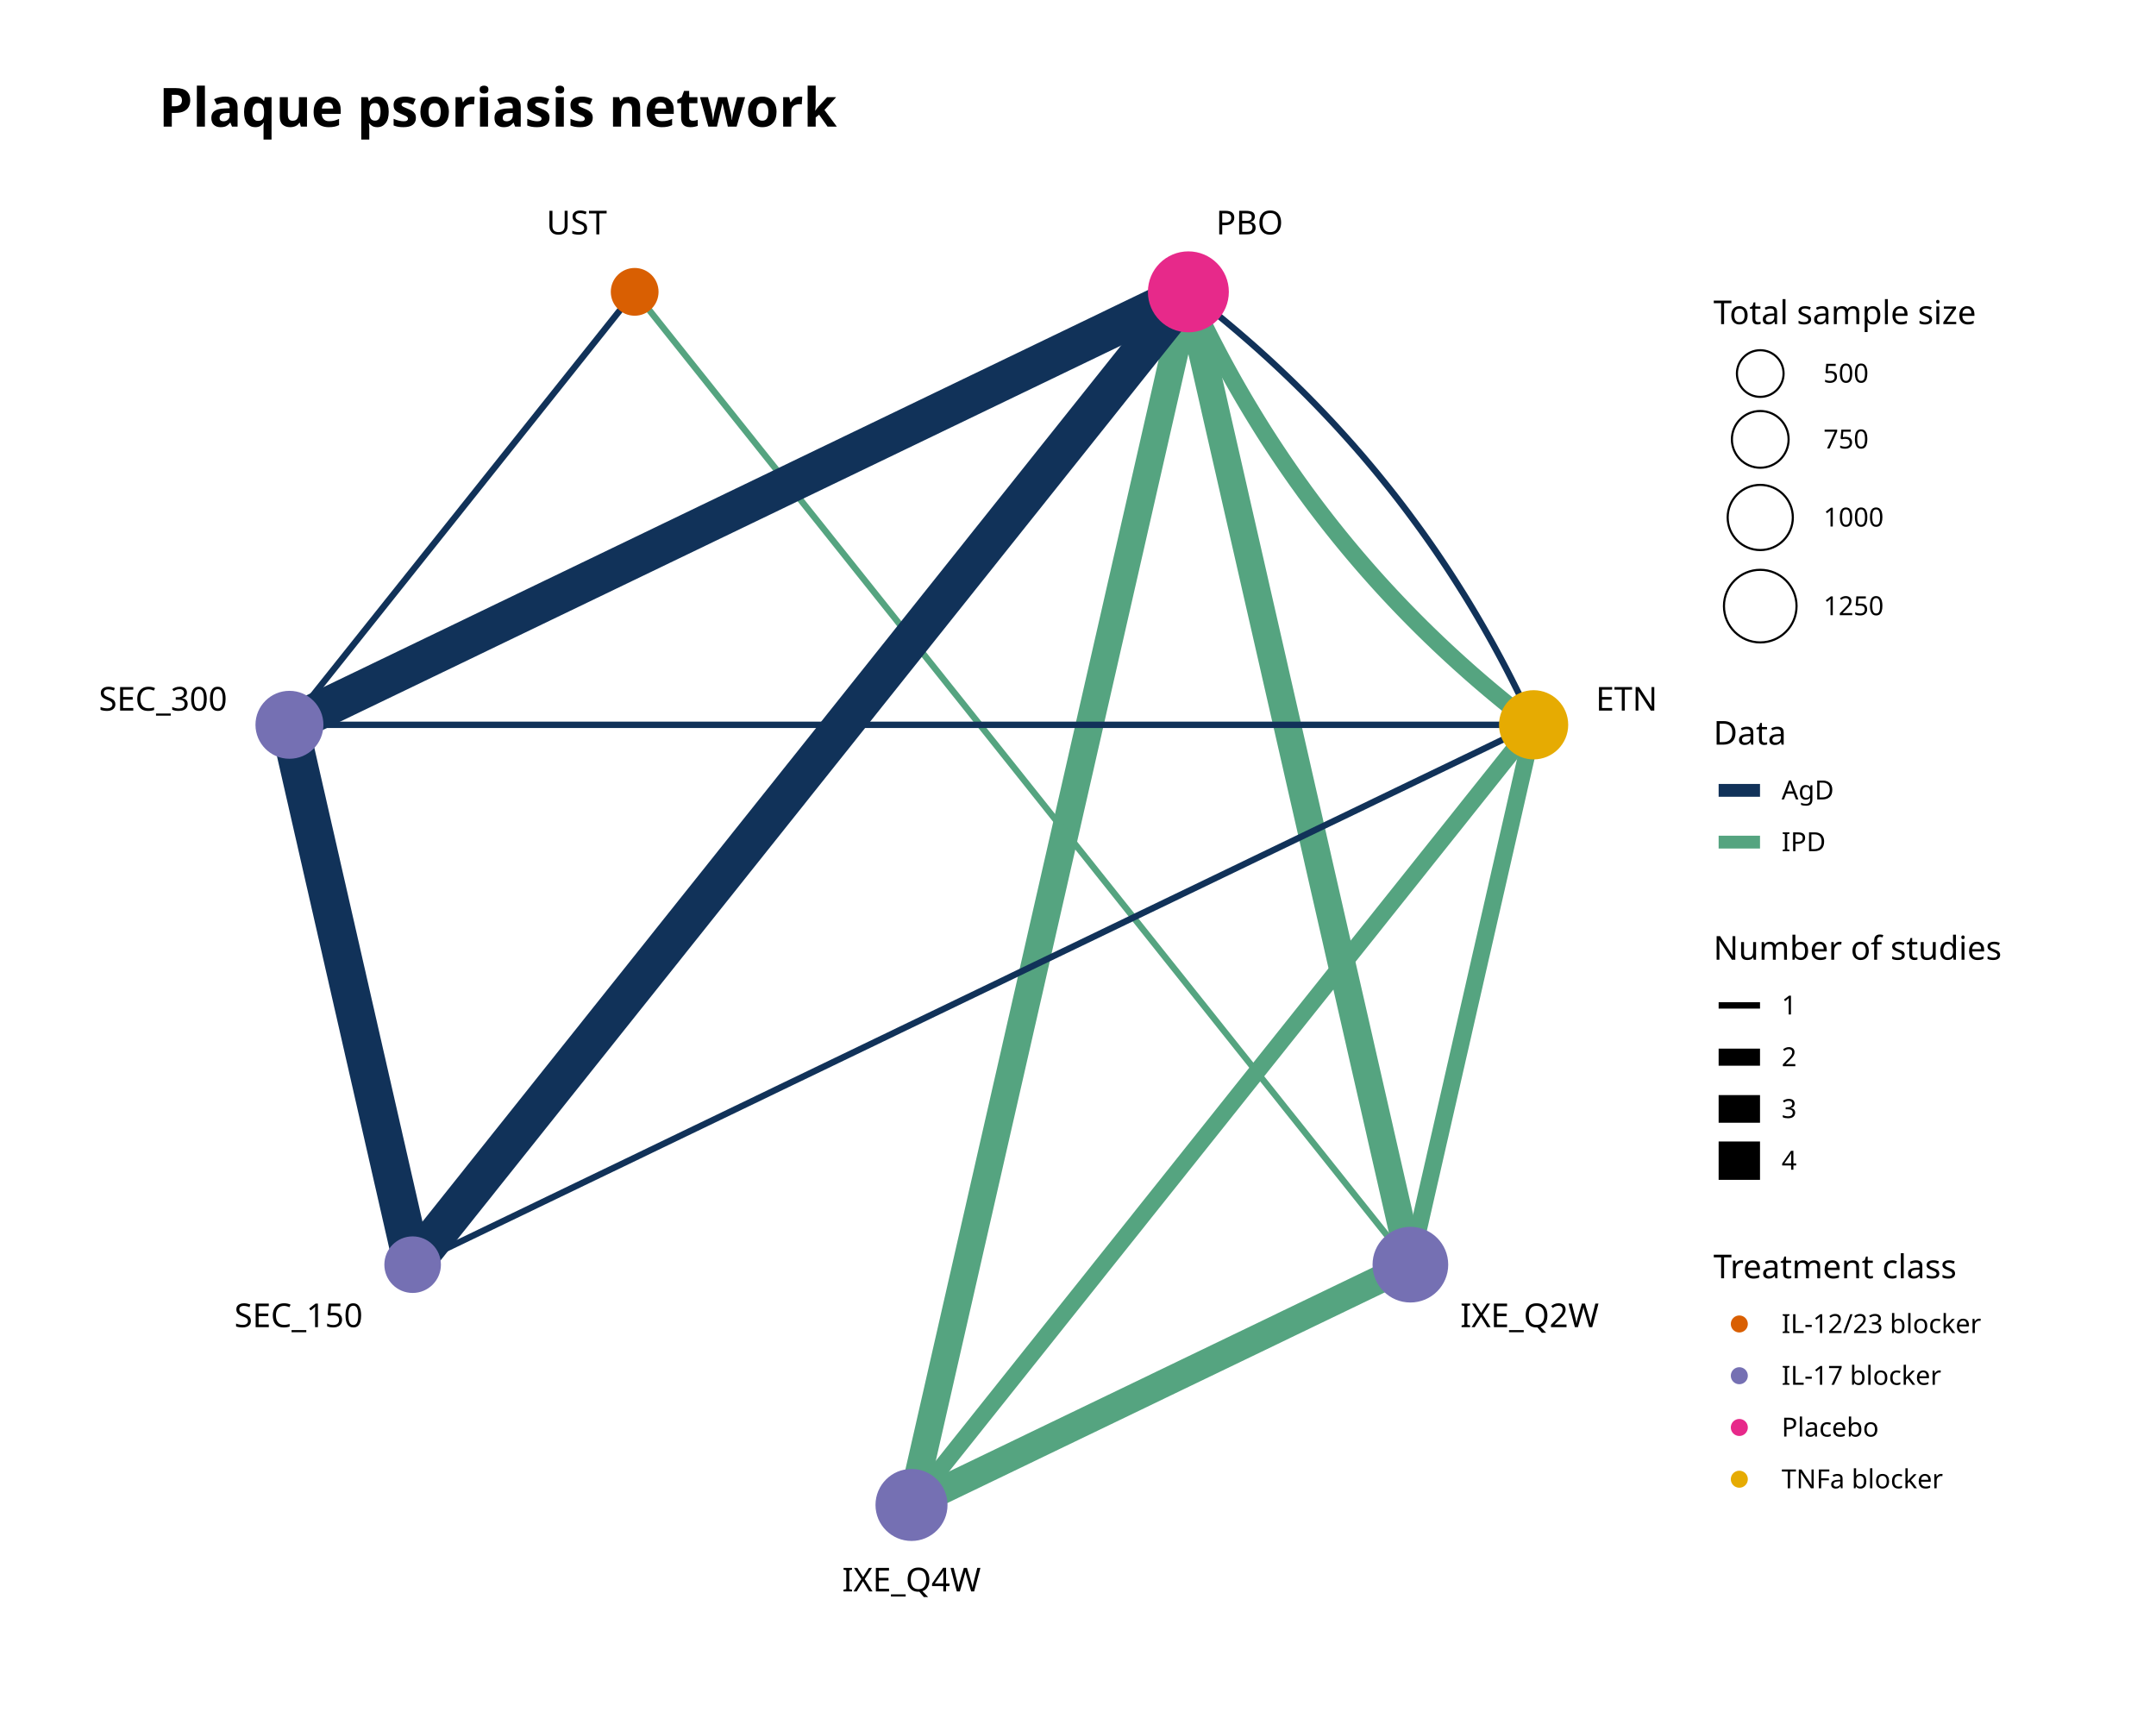
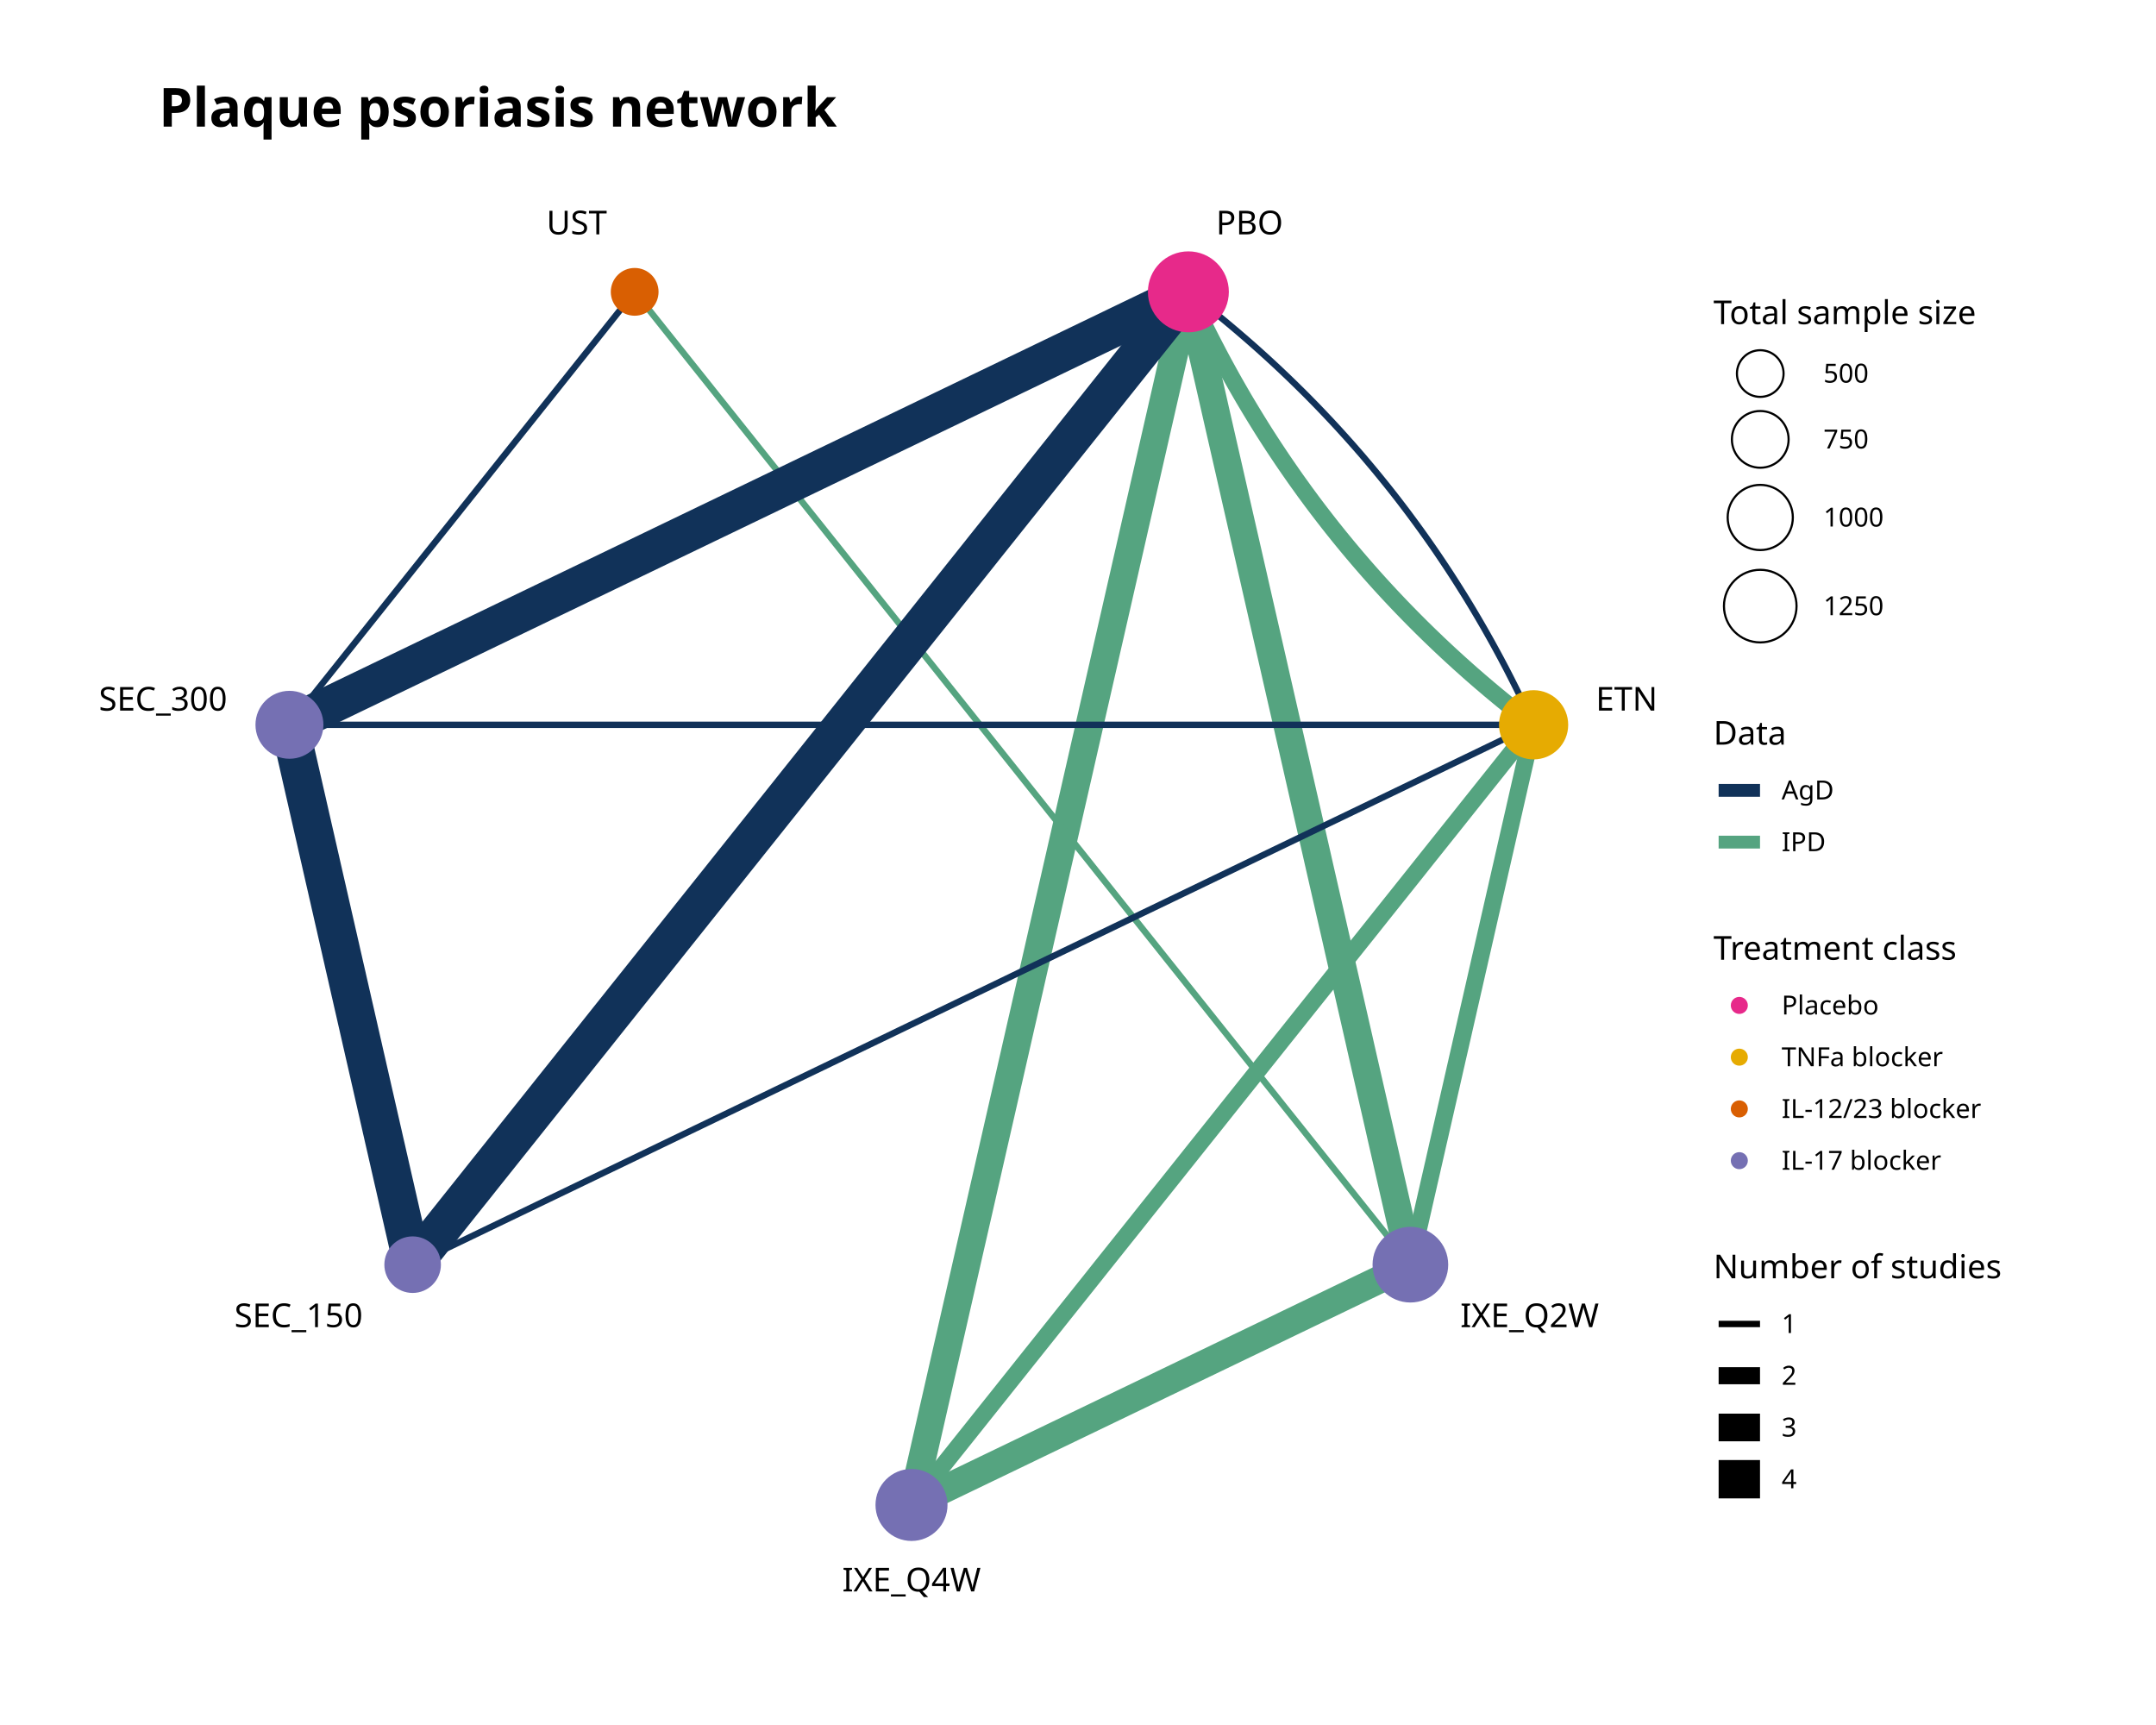
<svg xmlns="http://www.w3.org/2000/svg" class="svglite" data-engine-version="2.0" width="720.00pt" height="576.00pt" viewBox="0 0 720.00 576.00">
  <defs>
    <style type="text/css">
    .svglite line, .svglite polyline, .svglite polygon, .svglite path, .svglite rect, .svglite circle {
      fill: none;
      stroke: #000000;
      stroke-linecap: round;
      stroke-linejoin: round;
      stroke-miterlimit: 10.00;
    }
  </style>
  </defs>
  <rect width="100%" height="100%" style="stroke: none; fill: #FFFFFF;" />
  <defs>
    <clipPath id="cpMC4wMHw3MjAuMDB8MC4wMHw1NzYuMDA=">
      <rect x="0.00" y="0.00" width="720.00" height="576.00" />
    </clipPath>
  </defs>
  <g clip-path="url(#cpMC4wMHw3MjAuMDB8MC4wMHw1NzYuMDA=)">
</g>
  <defs>
    <clipPath id="cpMjMuMTR8Njk2Ljg2fDAuMDB8NTc2LjAw">
      <rect x="23.14" y="0.00" width="673.71" height="576.00" />
    </clipPath>
  </defs>
  <g clip-path="url(#cpMjMuMTR8Njk2Ljg2fDAuMDB8NTc2LjAw)">
    <rect x="23.14" y="0.00" width="673.71" height="576.00" style="stroke-width: 1.07; stroke: none; fill: #FFFFFF;" />
  </g>
  <g clip-path="url(#cpMC4wMHw3MjAuMDB8MC4wMHw1NzYuMDA=)">
    <polyline points="396.86,97.45 397.66,99.20 398.47,100.94 399.29,102.68 400.11,104.41 400.95,106.14 401.79,107.86 402.63,109.57 403.49,111.28 404.35,112.98 405.22,114.67 406.10,116.36 406.98,118.05 407.87,119.72 408.77,121.40 409.68,123.06 410.59,124.72 411.51,126.38 412.44,128.03 413.38,129.67 414.32,131.30 415.27,132.94 416.23,134.56 417.20,136.18 418.17,137.79 419.15,139.40 420.14,141.00 421.13,142.60 422.13,144.19 423.14,145.77 424.16,147.35 425.18,148.92 426.22,150.49 427.26,152.05 428.30,153.60 429.36,155.15 430.42,156.69 431.49,158.23 432.56,159.76 433.65,161.29 434.74,162.80 435.83,164.32 436.94,165.82 438.05,167.33 439.17,168.82 440.30,170.31 441.44,171.80 442.58,173.27 443.73,174.75 444.88,176.21 446.05,177.67 447.22,179.13 448.40,180.57 449.59,182.02 450.78,183.45 451.98,184.88 453.19,186.31 454.41,187.73 455.63,189.14 456.86,190.55 458.10,191.95 459.35,193.35 460.60,194.74 461.86,196.12 463.13,197.50 464.40,198.87 465.69,200.24 466.98,201.60 468.27,202.95 469.58,204.30 470.89,205.64 472.21,206.98 473.54,208.31 474.87,209.64 476.21,210.95 477.56,212.27 478.92,213.57 480.28,214.88 481.65,216.17 483.03,217.46 484.42,218.75 485.81,220.02 487.21,221.30 488.62,222.56 490.03,223.82 491.45,225.08 492.88,226.32 494.32,227.57 495.77,228.80 497.22,230.04 498.68,231.26 500.15,232.48 501.62,233.69 503.10,234.90 504.59,236.10 506.09,237.30 507.59,238.49 509.10,239.67 510.62,240.85 512.15,242.02 " style="stroke-width: 5.69; stroke: #55A480;" />
    <polyline points="396.86,97.45 397.61,100.73 398.35,104.01 399.10,107.30 399.85,110.58 400.60,113.86 401.35,117.14 402.10,120.42 402.85,123.70 403.60,126.98 404.35,130.26 405.10,133.55 405.84,136.83 406.59,140.11 407.34,143.39 408.09,146.67 408.84,149.95 409.59,153.23 410.34,156.51 411.09,159.80 411.84,163.08 412.58,166.36 413.33,169.64 414.08,172.92 414.83,176.20 415.58,179.48 416.33,182.76 417.08,186.05 417.83,189.33 418.58,192.61 419.32,195.89 420.07,199.17 420.82,202.45 421.57,205.73 422.32,209.01 423.07,212.30 423.82,215.58 424.57,218.86 425.32,222.14 426.06,225.42 426.81,228.70 427.56,231.98 428.31,235.26 429.06,238.55 429.81,241.83 430.56,245.11 431.31,248.39 432.06,251.67 432.81,254.95 433.55,258.23 434.30,261.51 435.05,264.80 435.80,268.08 436.55,271.36 437.30,274.64 438.05,277.92 438.80,281.20 439.55,284.48 440.29,287.76 441.04,291.05 441.79,294.33 442.54,297.61 443.29,300.89 444.04,304.17 444.79,307.45 445.54,310.73 446.29,314.01 447.03,317.30 447.78,320.58 448.53,323.86 449.28,327.14 450.03,330.42 450.78,333.70 451.53,336.98 452.28,340.26 453.03,343.55 453.78,346.83 454.52,350.11 455.27,353.39 456.02,356.67 456.77,359.95 457.52,363.23 458.27,366.51 459.02,369.80 459.77,373.08 460.52,376.36 461.26,379.64 462.01,382.92 462.76,386.20 463.51,389.48 464.26,392.76 465.01,396.05 465.76,399.33 466.51,402.61 467.26,405.89 468.00,409.17 468.75,412.45 469.50,415.73 470.25,419.01 471.00,422.29 " style="stroke-width: 9.25; stroke: #55A480;" />
    <polyline points="512.15,242.02 511.73,243.84 511.32,245.66 510.90,247.48 510.48,249.30 510.07,251.13 509.65,252.95 509.24,254.77 508.82,256.59 508.41,258.41 507.99,260.23 507.57,262.05 507.16,263.87 506.74,265.69 506.33,267.51 505.91,269.34 505.50,271.16 505.08,272.98 504.67,274.80 504.25,276.62 503.83,278.44 503.42,280.26 503.00,282.08 502.59,283.90 502.17,285.72 501.76,287.54 501.34,289.37 500.92,291.19 500.51,293.01 500.09,294.83 499.68,296.65 499.26,298.47 498.85,300.29 498.43,302.11 498.02,303.93 497.60,305.75 497.18,307.58 496.77,309.40 496.35,311.22 495.94,313.04 495.52,314.86 495.11,316.68 494.69,318.50 494.27,320.32 493.86,322.14 493.44,323.96 493.03,325.78 492.61,327.61 492.20,329.43 491.78,331.25 491.37,333.07 490.95,334.89 490.53,336.71 490.12,338.53 489.70,340.35 489.29,342.17 488.87,343.99 488.46,345.82 488.04,347.64 487.63,349.46 487.21,351.28 486.79,353.10 486.38,354.92 485.96,356.74 485.55,358.56 485.13,360.38 484.72,362.20 484.30,364.02 483.88,365.85 483.47,367.67 483.05,369.49 482.64,371.31 482.22,373.13 481.81,374.95 481.39,376.77 480.98,378.59 480.56,380.41 480.14,382.23 479.73,384.05 479.31,385.88 478.90,387.70 478.48,389.52 478.07,391.34 477.65,393.16 477.23,394.98 476.82,396.80 476.40,398.62 475.99,400.44 475.57,402.26 475.16,404.09 474.74,405.91 474.33,407.73 473.91,409.55 473.49,411.37 473.08,413.19 472.66,415.01 472.25,416.83 471.83,418.65 471.42,420.47 471.00,422.29 " style="stroke-width: 5.69; stroke: #55A480;" />
    <polyline points="396.86,97.45 395.92,101.54 394.99,105.64 394.06,109.73 393.12,113.82 392.19,117.91 391.25,122.00 390.32,126.09 389.39,130.19 388.45,134.28 387.52,138.37 386.58,142.46 385.65,146.55 384.72,150.64 383.78,154.74 382.85,158.83 381.91,162.92 380.98,167.01 380.05,171.10 379.11,175.19 378.18,179.29 377.25,183.38 376.31,187.47 375.38,191.56 374.44,195.65 373.51,199.74 372.58,203.83 371.64,207.93 370.71,212.02 369.77,216.11 368.84,220.20 367.91,224.29 366.97,228.38 366.04,232.48 365.10,236.57 364.17,240.66 363.24,244.75 362.30,248.84 361.37,252.93 360.44,257.03 359.50,261.12 358.57,265.21 357.63,269.30 356.70,273.39 355.77,277.48 354.83,281.58 353.90,285.67 352.96,289.76 352.03,293.85 351.10,297.94 350.16,302.03 349.23,306.13 348.29,310.22 347.36,314.31 346.43,318.40 345.49,322.49 344.56,326.58 343.63,330.68 342.69,334.77 341.76,338.86 340.82,342.95 339.89,347.04 338.96,351.13 338.02,355.23 337.09,359.32 336.15,363.41 335.22,367.50 334.29,371.59 333.35,375.68 332.42,379.78 331.48,383.87 330.55,387.96 329.62,392.05 328.68,396.14 327.75,400.23 326.82,404.33 325.88,408.42 324.95,412.51 324.01,416.60 323.08,420.69 322.15,424.78 321.21,428.87 320.28,432.97 319.34,437.06 318.41,441.15 317.48,445.24 316.54,449.33 315.61,453.42 314.67,457.52 313.74,461.61 312.81,465.70 311.87,469.79 310.94,473.88 310.01,477.97 309.07,482.07 308.14,486.16 307.20,490.25 306.27,494.34 305.34,498.43 304.40,502.52 " style="stroke-width: 9.25; stroke: #55A480;" />
    <polyline points="512.15,242.02 510.05,244.65 507.95,247.28 505.85,249.91 503.75,252.55 501.65,255.18 499.56,257.81 497.46,260.44 495.36,263.07 493.26,265.70 491.16,268.33 489.06,270.97 486.97,273.60 484.87,276.23 482.77,278.86 480.67,281.49 478.57,284.12 476.47,286.75 474.37,289.39 472.28,292.02 470.18,294.65 468.08,297.28 465.98,299.91 463.88,302.54 461.78,305.17 459.69,307.80 457.59,310.44 455.49,313.07 453.39,315.70 451.29,318.33 449.19,320.96 447.10,323.59 445.00,326.22 442.90,328.86 440.80,331.49 438.70,334.12 436.60,336.75 434.50,339.38 432.41,342.01 430.31,344.64 428.21,347.27 426.11,349.91 424.01,352.54 421.91,355.17 419.82,357.80 417.72,360.43 415.62,363.06 413.52,365.69 411.42,368.33 409.32,370.96 407.23,373.59 405.13,376.22 403.03,378.85 400.93,381.48 398.83,384.11 396.73,386.75 394.63,389.38 392.54,392.01 390.44,394.64 388.34,397.27 386.24,399.90 384.14,402.53 382.04,405.16 379.95,407.80 377.85,410.43 375.75,413.06 373.65,415.69 371.55,418.32 369.45,420.95 367.35,423.58 365.26,426.22 363.16,428.85 361.06,431.48 358.96,434.11 356.86,436.74 354.76,439.37 352.67,442.00 350.57,444.63 348.47,447.27 346.37,449.90 344.27,452.53 342.17,455.16 340.08,457.79 337.98,460.42 335.88,463.05 333.78,465.69 331.68,468.32 329.58,470.95 327.48,473.58 325.39,476.21 323.29,478.84 321.19,481.47 319.09,484.10 316.99,486.74 314.89,489.37 312.80,492.00 310.70,494.63 308.60,497.26 306.50,499.89 304.40,502.52 " style="stroke-width: 5.69; stroke: #55A480;" />
    <polyline points="471.00,422.29 469.32,423.11 467.63,423.92 465.95,424.73 464.27,425.54 462.59,426.35 460.90,427.16 459.22,427.97 457.54,428.78 455.85,429.59 454.17,430.40 452.49,431.21 450.81,432.02 449.12,432.83 447.44,433.64 445.76,434.45 444.08,435.26 442.39,436.07 440.71,436.88 439.03,437.69 437.34,438.50 435.66,439.31 433.98,440.12 432.30,440.93 430.61,441.74 428.93,442.55 427.25,443.37 425.56,444.18 423.88,444.99 422.20,445.80 420.52,446.61 418.83,447.42 417.15,448.23 415.47,449.04 413.78,449.85 412.10,450.66 410.42,451.47 408.74,452.28 407.05,453.09 405.37,453.90 403.69,454.71 402.00,455.52 400.32,456.33 398.64,457.14 396.96,457.95 395.27,458.76 393.59,459.57 391.91,460.38 390.23,461.19 388.54,462.00 386.86,462.81 385.18,463.63 383.49,464.44 381.81,465.25 380.13,466.06 378.45,466.87 376.76,467.68 375.08,468.49 373.40,469.30 371.71,470.11 370.03,470.92 368.35,471.73 366.67,472.54 364.98,473.35 363.30,474.16 361.62,474.97 359.93,475.78 358.25,476.59 356.57,477.40 354.89,478.21 353.20,479.02 351.52,479.83 349.84,480.64 348.16,481.45 346.47,482.26 344.79,483.07 343.11,483.89 341.42,484.70 339.74,485.51 338.06,486.32 336.38,487.13 334.69,487.94 333.01,488.75 331.33,489.56 329.64,490.37 327.96,491.18 326.28,491.99 324.60,492.80 322.91,493.61 321.23,494.42 319.55,495.23 317.86,496.04 316.18,496.85 314.50,497.66 312.82,498.47 311.13,499.28 309.45,500.09 307.77,500.90 306.08,501.71 304.40,502.52 " style="stroke-width: 9.25; stroke: #55A480;" />
    <polyline points="471.00,422.29 468.38,419.01 465.77,415.73 463.15,412.45 460.53,409.17 457.92,405.89 455.30,402.61 452.68,399.33 450.07,396.05 447.45,392.76 444.83,389.48 442.22,386.20 439.60,382.92 436.98,379.64 434.37,376.36 431.75,373.08 429.13,369.80 426.52,366.51 423.90,363.23 421.28,359.95 418.67,356.67 416.05,353.39 413.43,350.11 410.82,346.83 408.20,343.55 405.58,340.26 402.97,336.98 400.35,333.70 397.73,330.42 395.12,327.14 392.50,323.86 389.88,320.58 387.27,317.30 384.65,314.01 382.03,310.73 379.42,307.45 376.80,304.17 374.18,300.89 371.57,297.61 368.95,294.33 366.33,291.05 363.72,287.76 361.10,284.48 358.48,281.20 355.87,277.92 353.25,274.64 350.63,271.36 348.02,268.08 345.40,264.80 342.78,261.51 340.17,258.23 337.55,254.95 334.93,251.67 332.32,248.39 329.70,245.11 327.08,241.83 324.47,238.55 321.85,235.26 319.23,231.98 316.61,228.70 314.00,225.42 311.38,222.14 308.76,218.86 306.15,215.58 303.53,212.30 300.91,209.01 298.30,205.73 295.68,202.45 293.06,199.17 290.45,195.89 287.83,192.61 285.21,189.33 282.60,186.05 279.98,182.76 277.36,179.48 274.75,176.20 272.13,172.92 269.51,169.64 266.90,166.36 264.28,163.08 261.66,159.80 259.05,156.51 256.43,153.23 253.81,149.95 251.20,146.67 248.58,143.39 245.96,140.11 243.35,136.83 240.73,133.55 238.11,130.26 235.50,126.98 232.88,123.70 230.26,120.42 227.65,117.14 225.03,113.86 222.41,110.58 219.80,107.30 217.18,104.01 214.56,100.73 211.95,97.45 " style="stroke-width: 2.13; stroke: #55A480;" />
    <polyline points="396.86,97.45 398.38,98.62 399.90,99.80 401.41,100.99 402.92,102.18 404.41,103.37 405.90,104.57 407.38,105.78 408.86,106.99 410.32,108.21 411.78,109.44 413.24,110.67 414.68,111.91 416.12,113.15 417.55,114.40 418.97,115.65 420.39,116.91 421.79,118.18 423.20,119.45 424.59,120.73 425.97,122.01 427.35,123.30 428.72,124.60 430.09,125.90 431.44,127.21 432.79,128.52 434.13,129.84 435.47,131.16 436.80,132.49 438.11,133.83 439.43,135.17 440.73,136.52 442.03,137.88 443.32,139.24 444.60,140.60 445.88,141.98 447.14,143.35 448.40,144.74 449.66,146.13 450.90,147.52 452.14,148.92 453.37,150.33 454.60,151.74 455.81,153.16 457.02,154.59 458.22,156.02 459.42,157.46 460.60,158.90 461.78,160.35 462.95,161.80 464.12,163.26 465.28,164.73 466.43,166.20 467.57,167.68 468.70,169.16 469.83,170.65 470.95,172.15 472.06,173.65 473.17,175.16 474.27,176.67 475.36,178.19 476.44,179.71 477.52,181.24 478.59,182.78 479.65,184.32 480.70,185.87 481.75,187.43 482.79,188.99 483.82,190.55 484.84,192.12 485.86,193.70 486.87,195.29 487.87,196.88 488.87,198.47 489.86,200.07 490.84,201.68 491.81,203.29 492.77,204.91 493.73,206.54 494.68,208.17 495.63,209.81 496.56,211.45 497.49,213.10 498.41,214.75 499.32,216.41 500.23,218.08 501.13,219.75 502.02,221.43 502.91,223.11 503.78,224.80 504.65,226.50 505.51,228.20 506.37,229.91 507.22,231.62 508.06,233.34 508.89,235.06 509.71,236.79 510.53,238.53 511.34,240.27 512.15,242.02 " style="stroke-width: 2.13; stroke: #113259;" />
    <polyline points="396.86,97.45 394.24,100.73 391.62,104.01 389.01,107.30 386.39,110.58 383.77,113.86 381.16,117.14 378.54,120.42 375.92,123.70 373.31,126.98 370.69,130.26 368.07,133.55 365.46,136.83 362.84,140.11 360.22,143.39 357.61,146.67 354.99,149.95 352.37,153.23 349.76,156.51 347.14,159.80 344.52,163.08 341.91,166.36 339.29,169.64 336.67,172.92 334.06,176.20 331.44,179.48 328.82,182.76 326.21,186.05 323.59,189.33 320.97,192.61 318.36,195.89 315.74,199.17 313.12,202.45 310.51,205.73 307.89,209.01 305.27,212.30 302.66,215.58 300.04,218.86 297.42,222.14 294.81,225.42 292.19,228.70 289.57,231.98 286.96,235.26 284.34,238.55 281.72,241.83 279.11,245.11 276.49,248.39 273.87,251.67 271.26,254.95 268.64,258.23 266.02,261.51 263.41,264.80 260.79,268.08 258.17,271.36 255.56,274.64 252.94,277.92 250.32,281.20 247.71,284.48 245.09,287.76 242.47,291.05 239.86,294.33 237.24,297.61 234.62,300.89 232.00,304.17 229.39,307.45 226.77,310.73 224.15,314.01 221.54,317.30 218.92,320.58 216.30,323.86 213.69,327.14 211.07,330.42 208.45,333.70 205.84,336.98 203.22,340.26 200.60,343.55 197.99,346.83 195.37,350.11 192.75,353.39 190.14,356.67 187.52,359.95 184.90,363.23 182.29,366.51 179.67,369.80 177.05,373.08 174.44,376.36 171.82,379.64 169.20,382.92 166.59,386.20 163.97,389.48 161.35,392.76 158.74,396.05 156.12,399.33 153.50,402.61 150.89,405.89 148.27,409.17 145.65,412.45 143.04,415.73 140.42,419.01 137.80,422.29 " style="stroke-width: 12.80; stroke: #113259;" />
    <polyline points="512.15,242.02 508.37,243.84 504.58,245.66 500.80,247.48 497.02,249.30 493.24,251.13 489.46,252.95 485.68,254.77 481.90,256.59 478.12,258.41 474.33,260.23 470.55,262.05 466.77,263.87 462.99,265.69 459.21,267.51 455.43,269.34 451.65,271.16 447.87,272.98 444.08,274.80 440.30,276.62 436.52,278.44 432.74,280.26 428.96,282.08 425.18,283.90 421.40,285.72 417.62,287.54 413.83,289.37 410.05,291.19 406.27,293.01 402.49,294.83 398.71,296.65 394.93,298.47 391.15,300.29 387.37,302.11 383.58,303.93 379.80,305.75 376.02,307.58 372.24,309.40 368.46,311.22 364.68,313.04 360.90,314.86 357.12,316.68 353.33,318.50 349.55,320.32 345.77,322.14 341.99,323.96 338.21,325.78 334.43,327.61 330.65,329.43 326.87,331.25 323.08,333.07 319.30,334.89 315.52,336.71 311.74,338.53 307.96,340.35 304.18,342.17 300.40,343.99 296.62,345.82 292.83,347.64 289.05,349.46 285.27,351.28 281.49,353.10 277.71,354.92 273.93,356.74 270.15,358.56 266.37,360.38 262.58,362.20 258.80,364.02 255.02,365.85 251.24,367.67 247.46,369.49 243.68,371.31 239.90,373.13 236.12,374.95 232.33,376.77 228.55,378.59 224.77,380.41 220.99,382.23 217.21,384.05 213.43,385.88 209.65,387.70 205.87,389.52 202.08,391.34 198.30,393.16 194.52,394.98 190.74,396.80 186.96,398.62 183.18,400.44 179.40,402.26 175.62,404.09 171.83,405.91 168.05,407.73 164.27,409.55 160.49,411.37 156.71,413.19 152.93,415.01 149.15,416.83 145.37,418.65 141.59,420.47 137.80,422.29 " style="stroke-width: 2.13; stroke: #113259;" />
    <polyline points="396.86,97.45 393.82,98.91 390.79,100.37 387.76,101.83 384.73,103.29 381.70,104.75 378.66,106.21 375.63,107.67 372.60,109.13 369.57,110.60 366.53,112.06 363.50,113.52 360.47,114.98 357.44,116.44 354.40,117.90 351.37,119.36 348.34,120.82 345.31,122.28 342.28,123.74 339.24,125.20 336.21,126.66 333.18,128.12 330.15,129.58 327.11,131.04 324.08,132.50 321.05,133.96 318.02,135.42 314.98,136.88 311.95,138.34 308.92,139.80 305.89,141.26 302.86,142.72 299.82,144.18 296.79,145.64 293.76,147.10 290.73,148.56 287.69,150.02 284.66,151.48 281.63,152.94 278.60,154.40 275.56,155.86 272.53,157.32 269.50,158.78 266.47,160.24 263.43,161.71 260.40,163.17 257.37,164.63 254.34,166.09 251.31,167.55 248.27,169.01 245.24,170.47 242.21,171.93 239.18,173.39 236.14,174.85 233.11,176.31 230.08,177.77 227.05,179.23 224.01,180.69 220.98,182.15 217.95,183.61 214.92,185.07 211.89,186.53 208.85,187.99 205.82,189.45 202.79,190.91 199.76,192.37 196.72,193.83 193.69,195.29 190.66,196.75 187.63,198.21 184.59,199.67 181.56,201.13 178.53,202.59 175.50,204.05 172.47,205.51 169.43,206.97 166.40,208.43 163.37,209.89 160.34,211.35 157.30,212.82 154.27,214.28 151.24,215.74 148.21,217.20 145.17,218.66 142.14,220.12 139.11,221.58 136.08,223.04 133.05,224.50 130.01,225.96 126.98,227.42 123.95,228.88 120.92,230.34 117.88,231.80 114.85,233.26 111.82,234.72 108.79,236.18 105.75,237.64 102.72,239.10 99.69,240.56 96.66,242.02 " style="stroke-width: 12.80; stroke: #113259;" />
    <polyline points="512.15,242.02 507.95,242.02 503.75,242.02 499.56,242.02 495.36,242.02 491.16,242.02 486.97,242.02 482.77,242.02 478.57,242.02 474.37,242.02 470.18,242.02 465.98,242.02 461.78,242.02 457.59,242.02 453.39,242.02 449.19,242.02 445.00,242.02 440.80,242.02 436.60,242.02 432.41,242.02 428.21,242.02 424.01,242.02 419.82,242.02 415.62,242.02 411.42,242.02 407.23,242.02 403.03,242.02 398.83,242.02 394.63,242.02 390.44,242.02 386.24,242.02 382.04,242.02 377.85,242.02 373.65,242.02 369.45,242.02 365.26,242.02 361.06,242.02 356.86,242.02 352.67,242.02 348.47,242.02 344.27,242.02 340.08,242.02 335.88,242.02 331.68,242.02 327.48,242.02 323.29,242.02 319.09,242.02 314.89,242.02 310.70,242.02 306.50,242.02 302.30,242.02 298.11,242.02 293.91,242.02 289.71,242.02 285.52,242.02 281.32,242.02 277.12,242.02 272.93,242.02 268.73,242.02 264.53,242.02 260.33,242.02 256.14,242.02 251.94,242.02 247.74,242.02 243.55,242.02 239.35,242.02 235.15,242.02 230.96,242.02 226.76,242.02 222.56,242.02 218.37,242.02 214.17,242.02 209.97,242.02 205.78,242.02 201.58,242.02 197.38,242.02 193.19,242.02 188.99,242.02 184.79,242.02 180.59,242.02 176.40,242.02 172.20,242.02 168.00,242.02 163.81,242.02 159.61,242.02 155.41,242.02 151.22,242.02 147.02,242.02 142.82,242.02 138.63,242.02 134.43,242.02 130.23,242.02 126.04,242.02 121.84,242.02 117.64,242.02 113.44,242.02 109.25,242.02 105.05,242.02 100.85,242.02 96.66,242.02 " style="stroke-width: 2.13; stroke: #113259;" />
    <polyline points="137.80,422.29 137.39,420.47 136.97,418.65 136.56,416.83 136.14,415.01 135.73,413.19 135.31,411.37 134.89,409.55 134.48,407.73 134.06,405.91 133.65,404.09 133.23,402.26 132.82,400.44 132.40,398.62 131.99,396.80 131.57,394.98 131.15,393.16 130.74,391.34 130.32,389.52 129.91,387.70 129.49,385.88 129.08,384.05 128.66,382.23 128.24,380.41 127.83,378.59 127.41,376.77 127.00,374.95 126.58,373.13 126.17,371.31 125.75,369.49 125.34,367.67 124.92,365.85 124.50,364.02 124.09,362.20 123.67,360.38 123.26,358.56 122.84,356.74 122.43,354.92 122.01,353.10 121.59,351.28 121.18,349.46 120.76,347.64 120.35,345.82 119.93,343.99 119.52,342.17 119.10,340.35 118.69,338.53 118.27,336.71 117.85,334.89 117.44,333.07 117.02,331.25 116.61,329.43 116.19,327.61 115.78,325.78 115.36,323.96 114.94,322.14 114.53,320.32 114.11,318.50 113.70,316.68 113.28,314.86 112.87,313.04 112.45,311.22 112.04,309.40 111.62,307.58 111.20,305.75 110.79,303.93 110.37,302.11 109.96,300.29 109.54,298.47 109.13,296.65 108.71,294.83 108.29,293.01 107.88,291.19 107.46,289.37 107.05,287.54 106.63,285.72 106.22,283.90 105.80,282.08 105.39,280.26 104.97,278.44 104.55,276.62 104.14,274.80 103.72,272.98 103.31,271.16 102.89,269.34 102.48,267.51 102.06,265.69 101.64,263.87 101.23,262.05 100.81,260.23 100.40,258.41 99.98,256.59 99.57,254.77 99.15,252.95 98.74,251.13 98.32,249.30 97.90,247.48 97.49,245.66 97.07,243.84 96.66,242.02 " style="stroke-width: 12.80; stroke: #113259;" />
    <polyline points="96.66,242.02 97.82,240.56 98.99,239.10 100.15,237.64 101.32,236.18 102.48,234.72 103.64,233.26 104.81,231.80 105.97,230.34 107.14,228.88 108.30,227.42 109.47,225.96 110.63,224.50 111.80,223.04 112.96,221.58 114.13,220.12 115.29,218.66 116.45,217.20 117.62,215.74 118.78,214.28 119.95,212.82 121.11,211.35 122.28,209.89 123.44,208.43 124.61,206.97 125.77,205.51 126.94,204.05 128.10,202.59 129.26,201.13 130.43,199.67 131.59,198.21 132.76,196.75 133.92,195.29 135.09,193.83 136.25,192.37 137.42,190.91 138.58,189.45 139.75,187.99 140.91,186.53 142.07,185.07 143.24,183.61 144.40,182.15 145.57,180.69 146.73,179.23 147.90,177.77 149.06,176.31 150.23,174.85 151.39,173.39 152.56,171.93 153.72,170.47 154.88,169.01 156.05,167.55 157.21,166.09 158.38,164.63 159.54,163.17 160.71,161.71 161.87,160.24 163.04,158.78 164.20,157.32 165.37,155.86 166.53,154.40 167.69,152.94 168.86,151.48 170.02,150.02 171.19,148.56 172.35,147.10 173.52,145.64 174.68,144.18 175.85,142.72 177.01,141.26 178.18,139.80 179.34,138.34 180.50,136.88 181.67,135.42 182.83,133.96 184.00,132.50 185.16,131.04 186.33,129.58 187.49,128.12 188.66,126.66 189.82,125.20 190.99,123.74 192.15,122.28 193.31,120.82 194.48,119.36 195.64,117.90 196.81,116.44 197.97,114.98 199.14,113.52 200.30,112.06 201.47,110.60 202.63,109.13 203.80,107.67 204.96,106.21 206.12,104.75 207.29,103.29 208.45,101.83 209.62,100.37 210.78,98.91 211.95,97.45 " style="stroke-width: 2.13; stroke: #113259;" />
    <circle cx="396.86" cy="97.45" r="13.16" style="stroke-width: 0.71; stroke: #E7298A; fill: #E7298A;" />
    <circle cx="512.15" cy="242.02" r="11.20" style="stroke-width: 0.71; stroke: #E6AB02; fill: #E6AB02;" />
    <circle cx="471.00" cy="422.29" r="12.28" style="stroke-width: 0.71; stroke: #7570B3; fill: #7570B3;" />
    <circle cx="304.40" cy="502.52" r="11.67" style="stroke-width: 0.71; stroke: #7570B3; fill: #7570B3;" />
    <circle cx="137.80" cy="422.29" r="9.09" style="stroke-width: 0.71; stroke: #7570B3; fill: #7570B3;" />
    <circle cx="96.66" cy="242.02" r="10.99" style="stroke-width: 0.71; stroke: #7570B3; fill: #7570B3;" />
    <circle cx="211.95" cy="97.45" r="7.62" style="stroke-width: 0.71; stroke: #D95F02; fill: #D95F02;" />
    <text x="406.10" y="78.25" style="font-size: 11.00px; font-family: sans;" textLength="23.24px" lengthAdjust="spacingAndGlyphs">PBO</text>
    <text x="532.92" y="237.28" style="font-size: 11.00px; font-family: sans;" textLength="22.00px" lengthAdjust="spacingAndGlyphs">ETN</text>
    <text x="487.66" y="443.15" style="font-size: 11.00px; font-family: sans;" textLength="48.91px" lengthAdjust="spacingAndGlyphs">IXE_Q2W</text>
    <text x="304.40" y="531.40" text-anchor="middle" style="font-size: 11.00px; font-family: sans;" textLength="48.91px" lengthAdjust="spacingAndGlyphs">IXE_Q4W</text>
    <text x="121.14" y="443.15" text-anchor="end" style="font-size: 11.00px; font-family: sans;" textLength="47.10px" lengthAdjust="spacingAndGlyphs">SEC_150</text>
    <text x="75.88" y="237.28" text-anchor="end" style="font-size: 11.00px; font-family: sans;" textLength="47.10px" lengthAdjust="spacingAndGlyphs">SEC_300</text>
    <text x="202.70" y="78.25" text-anchor="end" style="font-size: 11.00px; font-family: sans;" textLength="22.00px" lengthAdjust="spacingAndGlyphs">UST</text>
    <text x="572.21" y="108.23" style="font-size: 11.00px; font-family: sans;" textLength="85.60px" lengthAdjust="spacingAndGlyphs">Total sample size</text>
    <circle cx="587.84" cy="124.73" r="7.79" style="stroke-width: 0.71;" />
    <circle cx="587.84" cy="146.71" r="9.47" style="stroke-width: 0.71;" />
    <circle cx="587.84" cy="172.79" r="10.88" style="stroke-width: 0.71;" />
    <circle cx="587.84" cy="202.39" r="12.12" style="stroke-width: 0.71;" />
    <text x="608.94" y="127.76" style="font-size: 8.80px; font-family: sans;" textLength="14.68px" lengthAdjust="spacingAndGlyphs">500</text>
    <text x="608.94" y="149.74" style="font-size: 8.80px; font-family: sans;" textLength="14.68px" lengthAdjust="spacingAndGlyphs">750</text>
    <text x="608.94" y="175.82" style="font-size: 8.80px; font-family: sans;" textLength="19.58px" lengthAdjust="spacingAndGlyphs">1000</text>
    <text x="608.94" y="205.42" style="font-size: 8.80px; font-family: sans;" textLength="19.58px" lengthAdjust="spacingAndGlyphs">1250</text>
    <text x="572.21" y="248.65" style="font-size: 11.00px; font-family: sans;" textLength="23.24px" lengthAdjust="spacingAndGlyphs">Data</text>
    <line x1="573.94" y1="263.91" x2="587.76" y2="263.91" style="stroke-width: 4.27; stroke: #113259; stroke-linecap: butt;" />
    <line x1="573.94" y1="281.19" x2="587.76" y2="281.19" style="stroke-width: 4.27; stroke: #55A480; stroke-linecap: butt;" />
    <text x="594.97" y="266.94" style="font-size: 8.80px; font-family: sans;" textLength="17.12px" lengthAdjust="spacingAndGlyphs">AgD</text>
    <text x="594.97" y="284.22" style="font-size: 8.80px; font-family: sans;" textLength="14.67px" lengthAdjust="spacingAndGlyphs">IPD</text>
-     <text x="572.21" y="320.46" style="font-size: 11.00px; font-family: sans;" textLength="89.28px" lengthAdjust="spacingAndGlyphs">Number of studies</text>
-     <line x1="573.94" y1="335.72" x2="587.76" y2="335.72" style="stroke-width: 2.13; stroke-linecap: butt;" />
-     <line x1="573.94" y1="353.00" x2="587.76" y2="353.00" style="stroke-width: 5.69; stroke-linecap: butt;" />
-     <line x1="573.94" y1="370.28" x2="587.76" y2="370.28" style="stroke-width: 9.25; stroke-linecap: butt;" />
-     <line x1="573.94" y1="387.56" x2="587.76" y2="387.56" style="stroke-width: 12.80; stroke-linecap: butt;" />
-     <text x="594.97" y="338.75" style="font-size: 8.80px; font-family: sans;" textLength="4.89px" lengthAdjust="spacingAndGlyphs">1</text>
-     <text x="594.97" y="356.03" style="font-size: 8.80px; font-family: sans;" textLength="4.89px" lengthAdjust="spacingAndGlyphs">2</text>
-     <text x="594.97" y="373.31" style="font-size: 8.80px; font-family: sans;" textLength="4.89px" lengthAdjust="spacingAndGlyphs">3</text>
-     <text x="594.97" y="390.59" style="font-size: 8.80px; font-family: sans;" textLength="4.89px" lengthAdjust="spacingAndGlyphs">4</text>
-     <text x="572.21" y="426.83" style="font-size: 11.00px; font-family: sans;" textLength="78.26px" lengthAdjust="spacingAndGlyphs">Treatment class</text>
-     <circle cx="580.85" cy="442.09" r="2.49" style="stroke-width: 0.71; stroke: #D95F02; fill: #D95F02;" />
-     <circle cx="580.85" cy="459.37" r="2.49" style="stroke-width: 0.71; stroke: #7570B3; fill: #7570B3;" />
-     <circle cx="580.85" cy="476.65" r="2.49" style="stroke-width: 0.71; stroke: #E7298A; fill: #E7298A;" />
-     <circle cx="580.85" cy="493.93" r="2.49" style="stroke-width: 0.71; stroke: #E6AB02; fill: #E6AB02;" />
-     <text x="594.97" y="445.12" style="font-size: 8.80px; font-family: sans;" textLength="63.11px" lengthAdjust="spacingAndGlyphs">IL-12/23 blocker</text>
-     <text x="594.97" y="462.40" style="font-size: 8.80px; font-family: sans;" textLength="50.88px" lengthAdjust="spacingAndGlyphs">IL-17 blocker</text>
-     <text x="594.97" y="479.68" style="font-size: 8.80px; font-family: sans;" textLength="31.81px" lengthAdjust="spacingAndGlyphs">Placebo</text>
-     <text x="594.97" y="496.96" style="font-size: 8.80px; font-family: sans;" textLength="52.82px" lengthAdjust="spacingAndGlyphs">TNFa blocker</text>
+     <text x="572.21" y="320.46" style="font-size: 11.00px; font-family: sans;" textLength="78.26px" lengthAdjust="spacingAndGlyphs">Treatment class</text>
+     <circle cx="580.85" cy="335.72" r="2.49" style="stroke-width: 0.71; stroke: #E7298A; fill: #E7298A;" />
+     <circle cx="580.85" cy="353.00" r="2.49" style="stroke-width: 0.71; stroke: #E6AB02; fill: #E6AB02;" />
+     <circle cx="580.85" cy="370.28" r="2.49" style="stroke-width: 0.71; stroke: #D95F02; fill: #D95F02;" />
+     <circle cx="580.85" cy="387.56" r="2.49" style="stroke-width: 0.71; stroke: #7570B3; fill: #7570B3;" />
+     <text x="594.97" y="338.75" style="font-size: 8.80px; font-family: sans;" textLength="31.81px" lengthAdjust="spacingAndGlyphs">Placebo</text>
+     <text x="594.97" y="356.03" style="font-size: 8.80px; font-family: sans;" textLength="52.82px" lengthAdjust="spacingAndGlyphs">TNFa blocker</text>
+     <text x="594.97" y="373.31" style="font-size: 8.80px; font-family: sans;" textLength="63.11px" lengthAdjust="spacingAndGlyphs">IL-12/23 blocker</text>
+     <text x="594.97" y="390.59" style="font-size: 8.80px; font-family: sans;" textLength="50.88px" lengthAdjust="spacingAndGlyphs">IL-17 blocker</text>
+     <text x="572.21" y="426.83" style="font-size: 11.00px; font-family: sans;" textLength="89.28px" lengthAdjust="spacingAndGlyphs">Number of studies</text>
+     <line x1="573.94" y1="442.09" x2="587.76" y2="442.09" style="stroke-width: 2.13; stroke-linecap: butt;" />
+     <line x1="573.94" y1="459.37" x2="587.76" y2="459.37" style="stroke-width: 5.69; stroke-linecap: butt;" />
+     <line x1="573.94" y1="476.65" x2="587.76" y2="476.65" style="stroke-width: 9.25; stroke-linecap: butt;" />
+     <line x1="573.94" y1="493.93" x2="587.76" y2="493.93" style="stroke-width: 12.80; stroke-linecap: butt;" />
+     <text x="594.97" y="445.12" style="font-size: 8.80px; font-family: sans;" textLength="4.89px" lengthAdjust="spacingAndGlyphs">1</text>
+     <text x="594.97" y="462.40" style="font-size: 8.80px; font-family: sans;" textLength="4.89px" lengthAdjust="spacingAndGlyphs">2</text>
+     <text x="594.97" y="479.68" style="font-size: 8.80px; font-family: sans;" textLength="4.89px" lengthAdjust="spacingAndGlyphs">3</text>
+     <text x="594.97" y="496.96" style="font-size: 8.80px; font-family: sans;" textLength="4.89px" lengthAdjust="spacingAndGlyphs">4</text>
    <text x="53.03" y="42.28" style="font-size: 18.00px; font-weight: bold; font-family: sans;" textLength="200.13px" lengthAdjust="spacingAndGlyphs">Plaque psoriasis network</text>
  </g>
</svg>
